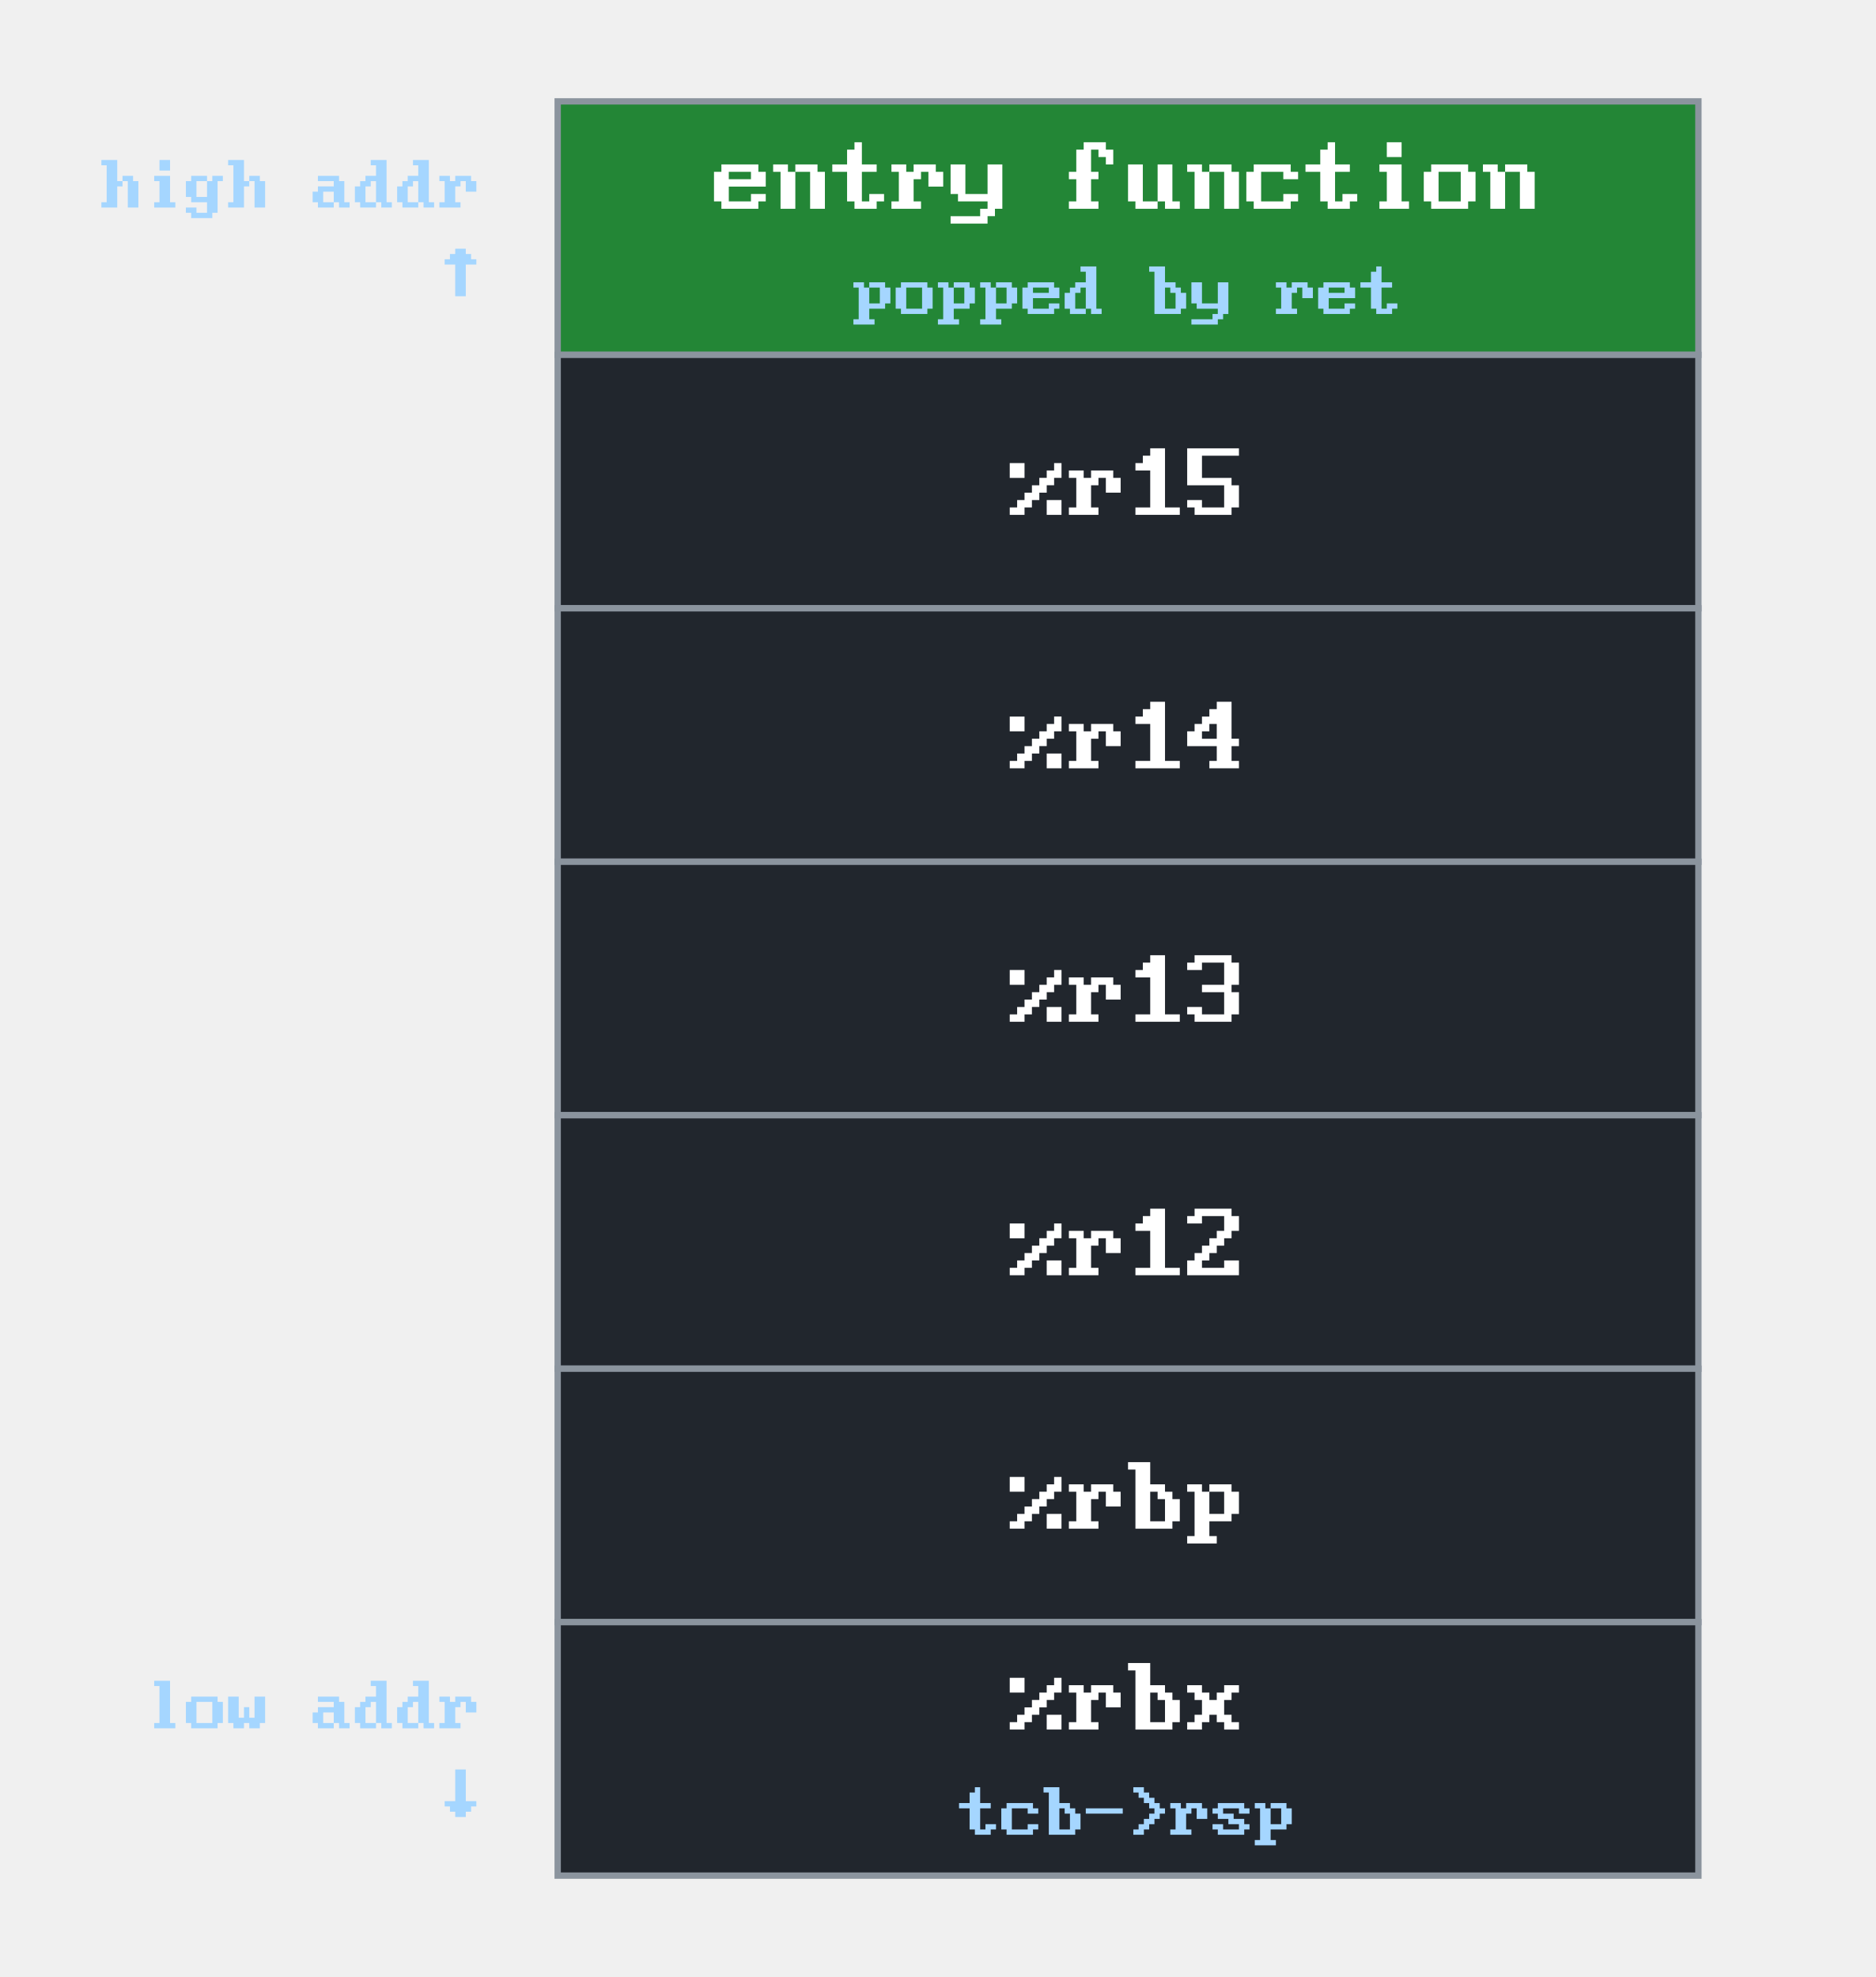
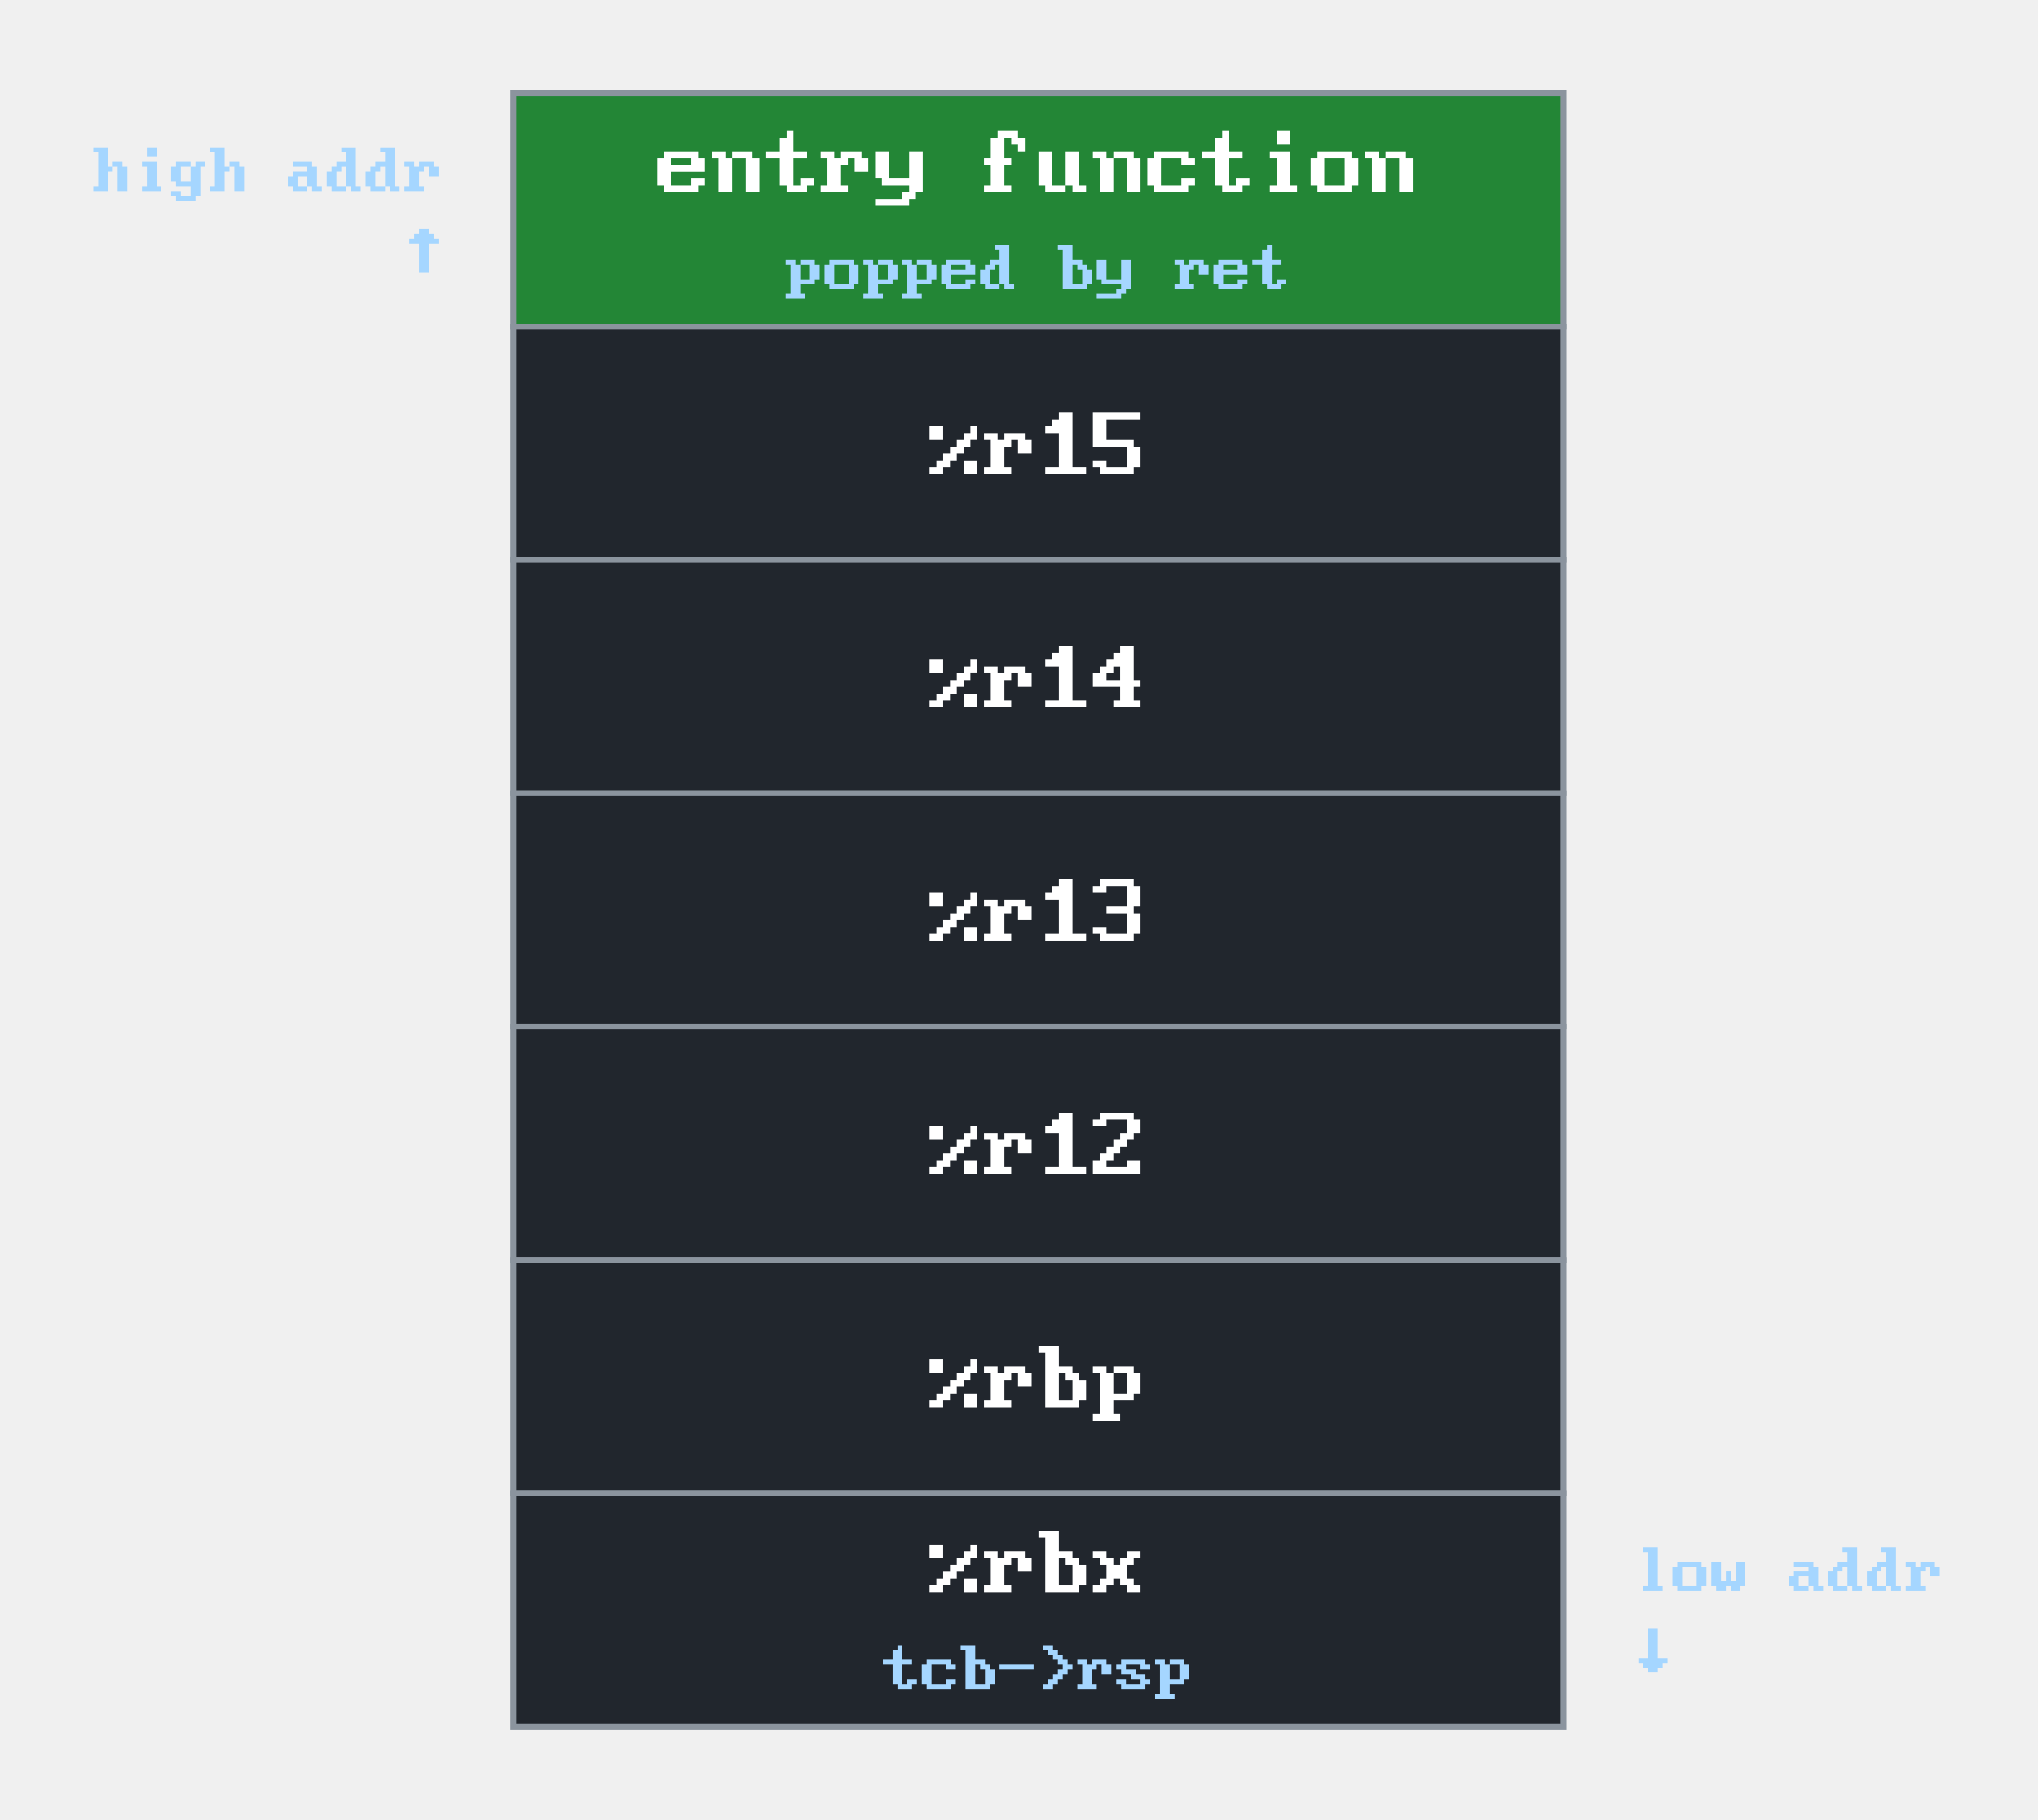
- <svg xmlns="http://www.w3.org/2000/svg" xmlns:xlink="http://www.w3.org/1999/xlink" class="typst-doc" viewBox="0 0 296 312" width="296pt" height="312pt">
+ <svg xmlns="http://www.w3.org/2000/svg" xmlns:xlink="http://www.w3.org/1999/xlink" class="typst-doc" viewBox="0 0 349.333 312" width="349.333pt" height="312pt">
  <g>
    <g class="typst-group">
      <g>
        <g class="typst-text" transform="matrix(1 0 0 -1 16 32.75)">
          <use xlink:href="#g8C15F01BCFB7D154E36E9EA07BA62C7C" x="0" y="0" fill="#a5d6ff" fill-rule="nonzero" />
          <use xlink:href="#g592AC7E10F885025BB79F8C3156372EB" x="6.667" y="0" fill="#a5d6ff" fill-rule="nonzero" />
          <use xlink:href="#g20F784D6656AF77B79329B477BD60B00" x="13.333" y="0" fill="#a5d6ff" fill-rule="nonzero" />
          <use xlink:href="#g8C15F01BCFB7D154E36E9EA07BA62C7C" x="20" y="0" fill="#a5d6ff" fill-rule="nonzero" />
          <use xlink:href="#g493AD34C2264C5DFC265B6B60A4606BF" x="33.333" y="0" fill="#a5d6ff" fill-rule="nonzero" />
          <use xlink:href="#g3AE8606C6E1D8AF31D92DA0FF7C34926" x="40" y="0" fill="#a5d6ff" fill-rule="nonzero" />
          <use xlink:href="#g3AE8606C6E1D8AF31D92DA0FF7C34926" x="46.667" y="0" fill="#a5d6ff" fill-rule="nonzero" />
          <use xlink:href="#g7769AABED4934FACB2AA118D75D4933A" x="53.333" y="0" fill="#a5d6ff" fill-rule="nonzero" />
        </g>
        <g class="typst-text" transform="matrix(1 0 0 -1 69.33333 46.75)">
          <use xlink:href="#gD60A8ECEE4A3536306B9DC0E0A1C459E" x="0" y="0" fill="#a5d6ff" fill-rule="nonzero" />
        </g>
        <path class="typst-shape" fill="#238636" fill-rule="nonzero" stroke="#8b949e" stroke-width="1" stroke-linecap="butt" stroke-linejoin="miter" stroke-miterlimit="4" transform="matrix(1 0 0 1 88 16)" d="M 0 0v 40 h 180 v -40 Z " />
        <g class="typst-text" transform="matrix(1 0 0 -1 112.6667 32.95)">
          <use xlink:href="#g91E8BDFB13DC5CC27F7FA635D859F618" x="0" y="0" fill="#ffffff" fill-rule="nonzero" />
          <use xlink:href="#g42178610C96C37130842B8EFA86974BE" x="9.333" y="0" fill="#ffffff" fill-rule="nonzero" />
          <use xlink:href="#g17128DC925FD840645B4F1835B0245E0" x="18.667" y="0" fill="#ffffff" fill-rule="nonzero" />
          <use xlink:href="#g5D52FC5AEA62DAAC7F7244E0492F308D" x="28" y="0" fill="#ffffff" fill-rule="nonzero" />
          <use xlink:href="#g29A4D0C5A0BAD80C0184C454029E341F" x="37.333" y="0" fill="#ffffff" fill-rule="nonzero" />
          <use xlink:href="#gA616D9181F0B5B25BC8DEF42A2EA01DC" x="56" y="0" fill="#ffffff" fill-rule="nonzero" />
          <use xlink:href="#g92444CC742C109AA39049C07D6E14945" x="65.333" y="0" fill="#ffffff" fill-rule="nonzero" />
          <use xlink:href="#g42178610C96C37130842B8EFA86974BE" x="74.667" y="0" fill="#ffffff" fill-rule="nonzero" />
          <use xlink:href="#g6A1B79DF8BD7BB8448207A024A3A4C83" x="84" y="0" fill="#ffffff" fill-rule="nonzero" />
          <use xlink:href="#g17128DC925FD840645B4F1835B0245E0" x="93.333" y="0" fill="#ffffff" fill-rule="nonzero" />
          <use xlink:href="#g92D16F4A554C18D99718355F55FD19AB" x="102.667" y="0" fill="#ffffff" fill-rule="nonzero" />
          <use xlink:href="#g7E46E3C9FA9DC61B6697E6C0870D8E9D" x="112" y="0" fill="#ffffff" fill-rule="nonzero" />
          <use xlink:href="#g42178610C96C37130842B8EFA86974BE" x="121.333" y="0" fill="#ffffff" fill-rule="nonzero" />
        </g>
        <g class="typst-text" transform="matrix(1 0 0 -1 134.6667 49.55)">
          <use xlink:href="#g91DDB194E863B5FBFCD3BC84E5C0237C" x="0" y="0" fill="#a5d6ff" fill-rule="nonzero" />
          <use xlink:href="#g2C52D09012E12039B7ECF0BDCF58AC1B" x="6.667" y="0" fill="#a5d6ff" fill-rule="nonzero" />
          <use xlink:href="#g91DDB194E863B5FBFCD3BC84E5C0237C" x="13.333" y="0" fill="#a5d6ff" fill-rule="nonzero" />
          <use xlink:href="#g91DDB194E863B5FBFCD3BC84E5C0237C" x="20" y="0" fill="#a5d6ff" fill-rule="nonzero" />
          <use xlink:href="#g471ACC1A246684B42B55DF8C1DB6DA98" x="26.667" y="0" fill="#a5d6ff" fill-rule="nonzero" />
          <use xlink:href="#g3AE8606C6E1D8AF31D92DA0FF7C34926" x="33.333" y="0" fill="#a5d6ff" fill-rule="nonzero" />
          <use xlink:href="#gBE56F15A7763E681CF0FEB3727E8FA87" x="46.667" y="0" fill="#a5d6ff" fill-rule="nonzero" />
          <use xlink:href="#gE77ABB4AA33E1E01AE1AA9F58BF4266E" x="53.333" y="0" fill="#a5d6ff" fill-rule="nonzero" />
          <use xlink:href="#g7769AABED4934FACB2AA118D75D4933A" x="66.667" y="0" fill="#a5d6ff" fill-rule="nonzero" />
          <use xlink:href="#g471ACC1A246684B42B55DF8C1DB6DA98" x="73.333" y="0" fill="#a5d6ff" fill-rule="nonzero" />
          <use xlink:href="#g670E35F5041C5D59E460C07EFF663B48" x="80" y="0" fill="#a5d6ff" fill-rule="nonzero" />
        </g>
        <g class="typst-group">
          <g>
            <path class="typst-shape" fill="#21262d" fill-rule="nonzero" stroke="#8b949e" stroke-width="1" stroke-linecap="butt" stroke-linejoin="miter" stroke-miterlimit="4" transform="matrix(1 0 0 1 88 56)" d="M 0 0v 40 h 180 v -40 Z " />
            <g class="typst-text" transform="matrix(1 0 0 -1 159.3333 81.25)">
              <use xlink:href="#g20D2E65A8E9C59F805D9160AA349A0F6" x="0" y="0" fill="#ffffff" fill-rule="nonzero" />
              <use xlink:href="#g5D52FC5AEA62DAAC7F7244E0492F308D" x="9.333" y="0" fill="#ffffff" fill-rule="nonzero" />
              <use xlink:href="#gF7D4DC46A9A84624A1C06292A58F8F8A" x="18.667" y="0" fill="#ffffff" fill-rule="nonzero" />
              <use xlink:href="#gBCEB2A3AEDF2DD4B918DE97676070F8A" x="28" y="0" fill="#ffffff" fill-rule="nonzero" />
            </g>
          </g>
        </g>
        <g class="typst-group">
          <g>
            <path class="typst-shape" fill="#21262d" fill-rule="nonzero" stroke="#8b949e" stroke-width="1" stroke-linecap="butt" stroke-linejoin="miter" stroke-miterlimit="4" transform="matrix(1 0 0 1 88 96)" d="M 0 0v 40 h 180 v -40 Z " />
            <g class="typst-text" transform="matrix(1 0 0 -1 159.3333 121.25)">
              <use xlink:href="#g20D2E65A8E9C59F805D9160AA349A0F6" x="0" y="0" fill="#ffffff" fill-rule="nonzero" />
              <use xlink:href="#g5D52FC5AEA62DAAC7F7244E0492F308D" x="9.333" y="0" fill="#ffffff" fill-rule="nonzero" />
              <use xlink:href="#gF7D4DC46A9A84624A1C06292A58F8F8A" x="18.667" y="0" fill="#ffffff" fill-rule="nonzero" />
              <use xlink:href="#gE3C363E3D5CF17C5BA16F8E2C9C2826B" x="28" y="0" fill="#ffffff" fill-rule="nonzero" />
            </g>
          </g>
        </g>
        <g class="typst-group">
          <g>
            <path class="typst-shape" fill="#21262d" fill-rule="nonzero" stroke="#8b949e" stroke-width="1" stroke-linecap="butt" stroke-linejoin="miter" stroke-miterlimit="4" transform="matrix(1 0 0 1 88 136)" d="M 0 0v 40 h 180 v -40 Z " />
            <g class="typst-text" transform="matrix(1 0 0 -1 159.3333 161.25)">
              <use xlink:href="#g20D2E65A8E9C59F805D9160AA349A0F6" x="0" y="0" fill="#ffffff" fill-rule="nonzero" />
              <use xlink:href="#g5D52FC5AEA62DAAC7F7244E0492F308D" x="9.333" y="0" fill="#ffffff" fill-rule="nonzero" />
              <use xlink:href="#gF7D4DC46A9A84624A1C06292A58F8F8A" x="18.667" y="0" fill="#ffffff" fill-rule="nonzero" />
              <use xlink:href="#gECEC6FDBF0DF2FE71855280C1768F73" x="28" y="0" fill="#ffffff" fill-rule="nonzero" />
            </g>
          </g>
        </g>
        <g class="typst-group">
          <g>
            <path class="typst-shape" fill="#21262d" fill-rule="nonzero" stroke="#8b949e" stroke-width="1" stroke-linecap="butt" stroke-linejoin="miter" stroke-miterlimit="4" transform="matrix(1 0 0 1 88 176)" d="M 0 0v 40 h 180 v -40 Z " />
            <g class="typst-text" transform="matrix(1 0 0 -1 159.3333 201.25)">
              <use xlink:href="#g20D2E65A8E9C59F805D9160AA349A0F6" x="0" y="0" fill="#ffffff" fill-rule="nonzero" />
              <use xlink:href="#g5D52FC5AEA62DAAC7F7244E0492F308D" x="9.333" y="0" fill="#ffffff" fill-rule="nonzero" />
              <use xlink:href="#gF7D4DC46A9A84624A1C06292A58F8F8A" x="18.667" y="0" fill="#ffffff" fill-rule="nonzero" />
              <use xlink:href="#g7BC38CB7962394FA0052F2500D2B4352" x="28" y="0" fill="#ffffff" fill-rule="nonzero" />
            </g>
          </g>
        </g>
        <g class="typst-group">
          <g>
            <path class="typst-shape" fill="#21262d" fill-rule="nonzero" stroke="#8b949e" stroke-width="1" stroke-linecap="butt" stroke-linejoin="miter" stroke-miterlimit="4" transform="matrix(1 0 0 1 88 216)" d="M 0 0v 40 h 180 v -40 Z " />
            <g class="typst-text" transform="matrix(1 0 0 -1 159.3333 241.25)">
              <use xlink:href="#g20D2E65A8E9C59F805D9160AA349A0F6" x="0" y="0" fill="#ffffff" fill-rule="nonzero" />
              <use xlink:href="#g5D52FC5AEA62DAAC7F7244E0492F308D" x="9.333" y="0" fill="#ffffff" fill-rule="nonzero" />
              <use xlink:href="#g84B980FE9700E68074725196FE201B23" x="18.667" y="0" fill="#ffffff" fill-rule="nonzero" />
              <use xlink:href="#gCF5BB21970CF4736E00452CDE75A23F6" x="28" y="0" fill="#ffffff" fill-rule="nonzero" />
            </g>
          </g>
        </g>
        <g class="typst-group">
          <g>
-             <g class="typst-text" transform="matrix(1 0 0 -1 22.66667 272.75)">
-               <use xlink:href="#gF73006EE378FFE8ABD7F678B4C8F245D" x="0" y="0" fill="#a5d6ff" fill-rule="nonzero" />
-               <use xlink:href="#g2C52D09012E12039B7ECF0BDCF58AC1B" x="6.667" y="0" fill="#a5d6ff" fill-rule="nonzero" />
-               <use xlink:href="#g6BFD4B06D287ACFF7F57D3FD1D6045A1" x="13.333" y="0" fill="#a5d6ff" fill-rule="nonzero" />
-               <use xlink:href="#g493AD34C2264C5DFC265B6B60A4606BF" x="26.667" y="0" fill="#a5d6ff" fill-rule="nonzero" />
-               <use xlink:href="#g3AE8606C6E1D8AF31D92DA0FF7C34926" x="33.333" y="0" fill="#a5d6ff" fill-rule="nonzero" />
-               <use xlink:href="#g3AE8606C6E1D8AF31D92DA0FF7C34926" x="40" y="0" fill="#a5d6ff" fill-rule="nonzero" />
-               <use xlink:href="#g7769AABED4934FACB2AA118D75D4933A" x="46.667" y="0" fill="#a5d6ff" fill-rule="nonzero" />
-             </g>
-             <g class="typst-text" transform="matrix(1 0 0 -1 69.33333 286.75)">
-               <use xlink:href="#g408F327B9E11D2408DEB4409F19BA572" x="0" y="0" fill="#a5d6ff" fill-rule="nonzero" />
-             </g>
            <path class="typst-shape" fill="#21262d" fill-rule="nonzero" stroke="#8b949e" stroke-width="1" stroke-linecap="butt" stroke-linejoin="miter" stroke-miterlimit="4" transform="matrix(1 0 0 1 88 256)" d="M 0 0v 40 h 180 v -40 Z " />
            <g class="typst-text" transform="matrix(1 0 0 -1 159.3333 272.95)">
              <use xlink:href="#g20D2E65A8E9C59F805D9160AA349A0F6" x="0" y="0" fill="#ffffff" fill-rule="nonzero" />
              <use xlink:href="#g5D52FC5AEA62DAAC7F7244E0492F308D" x="9.333" y="0" fill="#ffffff" fill-rule="nonzero" />
              <use xlink:href="#g84B980FE9700E68074725196FE201B23" x="18.667" y="0" fill="#ffffff" fill-rule="nonzero" />
              <use xlink:href="#g8E13DA350357F5A01CE6B0D0002D3D75" x="28" y="0" fill="#ffffff" fill-rule="nonzero" />
            </g>
            <g class="typst-text" transform="matrix(1 0 0 -1 151.3333 289.55)">
              <use xlink:href="#g670E35F5041C5D59E460C07EFF663B48" x="0" y="0" fill="#a5d6ff" fill-rule="nonzero" />
              <use xlink:href="#g4CCDC4C6515D309A3BB86239AC5EC5F2" x="6.667" y="0" fill="#a5d6ff" fill-rule="nonzero" />
              <use xlink:href="#gBE56F15A7763E681CF0FEB3727E8FA87" x="13.333" y="0" fill="#a5d6ff" fill-rule="nonzero" />
              <use xlink:href="#g4AA512096B5498FD510CAC448BD73158" x="20" y="0" fill="#a5d6ff" fill-rule="nonzero" />
              <use xlink:href="#gE2B2E00D277FE02CD0E4B61C6A1BF18" x="26.667" y="0" fill="#a5d6ff" fill-rule="nonzero" />
              <use xlink:href="#g7769AABED4934FACB2AA118D75D4933A" x="33.333" y="0" fill="#a5d6ff" fill-rule="nonzero" />
              <use xlink:href="#gA384E0B7497386BD2AC02E423DA2FE15" x="40" y="0" fill="#a5d6ff" fill-rule="nonzero" />
              <use xlink:href="#g91DDB194E863B5FBFCD3BC84E5C0237C" x="46.667" y="0" fill="#a5d6ff" fill-rule="nonzero" />
            </g>
+             <g class="typst-text" transform="matrix(1 0 0 -1 280 272.75)">
+               <use xlink:href="#gF73006EE378FFE8ABD7F678B4C8F245D" x="0" y="0" fill="#a5d6ff" fill-rule="nonzero" />
+               <use xlink:href="#g2C52D09012E12039B7ECF0BDCF58AC1B" x="6.667" y="0" fill="#a5d6ff" fill-rule="nonzero" />
+               <use xlink:href="#g6BFD4B06D287ACFF7F57D3FD1D6045A1" x="13.333" y="0" fill="#a5d6ff" fill-rule="nonzero" />
+               <use xlink:href="#g493AD34C2264C5DFC265B6B60A4606BF" x="26.667" y="0" fill="#a5d6ff" fill-rule="nonzero" />
+               <use xlink:href="#g3AE8606C6E1D8AF31D92DA0FF7C34926" x="33.333" y="0" fill="#a5d6ff" fill-rule="nonzero" />
+               <use xlink:href="#g3AE8606C6E1D8AF31D92DA0FF7C34926" x="40" y="0" fill="#a5d6ff" fill-rule="nonzero" />
+               <use xlink:href="#g7769AABED4934FACB2AA118D75D4933A" x="46.667" y="0" fill="#a5d6ff" fill-rule="nonzero" />
+             </g>
+             <g class="typst-text" transform="matrix(1 0 0 -1 280 286.75)">
+               <use xlink:href="#g408F327B9E11D2408DEB4409F19BA572" x="0" y="0" fill="#a5d6ff" fill-rule="nonzero" />
+             </g>
          </g>
        </g>
      </g>
    </g>
  </g>
  <defs id="glyph">
    <symbol id="g8C15F01BCFB7D154E36E9EA07BA62C7C" overflow="visible">
      <path d="M 0 0v 0.833 h 0.833 v 5.833 h -0.833 v 0.833 h 2.5 v -3.333 h 0.833 v -0.833 h -0.833 v -3.333 h -2.5 Z m 3.333 4.167 v 0.833 h 1.667 v -0.833 h 0.833 v -4.167 h -1.667 v 4.167 h -0.833 Z " />
    </symbol>
    <symbol id="g592AC7E10F885025BB79F8C3156372EB" overflow="visible">
      <path d="M 0 0m 1.667 0 v 0.833 h 0.833 v 3.333 h -0.833 v 0.833 h 2.5 v -4.167 h 0.833 v -0.833 h -3.333 Z m 0.833 5.833 v 1.667 h 1.667 v -1.667 h -1.667 Z " />
    </symbol>
    <symbol id="g20F784D6656AF77B79329B477BD60B00" overflow="visible">
      <path d="M 0 0m 0 -0.833 v 0.833 h 1.667 v -0.833 h 1.667 v 1.667 h -2.5 v 0.833 h -0.833 v 2.5 h 0.833 v 0.833 h 2.5 v -0.833 h -1.667 v -2.5 h 1.667 v 2.5 h 0.833 v 0.833 h 1.667 v -0.833 h -0.833 v -5 h -0.833 v -0.833 h -3.333 v 0.833 h -0.833 Z " />
    </symbol>
    <symbol id="g493AD34C2264C5DFC265B6B60A4606BF" overflow="visible">
      <path d="M 0 0m 0 0.833 v 1.667 h 0.833 v 0.833 h 2.5 v 0.833 h -2.5 v 0.833 h 3.333 v -0.833 h 0.833 v -3.333 h 0.833 v -0.833 h -1.667 v 0.833 h -0.833 v 1.667 h -1.667 v -1.667 h 1.667 v -0.833 h -2.5 v 0.833 h -0.833 Z " />
    </symbol>
    <symbol id="g3AE8606C6E1D8AF31D92DA0FF7C34926" overflow="visible">
      <path d="M 0 0m 0 0.833 v 2.5 h 0.833 v 0.833 h 0.833 v 0.833 h 1.667 v 1.667 h -0.833 v 0.833 h 2.5 v -6.667 h 0.833 v -0.833 h -1.667 v 0.833 h -0.833 v 3.333 h -0.833 v -0.833 h -0.833 v -2.5 h 1.667 v -0.833 h -2.5 v 0.833 h -0.833 Z " />
    </symbol>
    <symbol id="g7769AABED4934FACB2AA118D75D4933A" overflow="visible">
      <path d="M 0 0v 0.833 h 0.833 v 3.333 h -0.833 v 0.833 h 1.667 v -0.833 h 0.833 v 0.833 h 2.5 v -0.833 h 0.833 v -1.667 h -1.667 v 1.667 h -0.833 v -0.833 h -0.833 v -2.5 h 0.833 v -0.833 h -3.333 Z " />
    </symbol>
    <symbol id="gD60A8ECEE4A3536306B9DC0E0A1C459E" overflow="visible">
      <path d="M 0 0m 0.833 5 v 0.833 h 0.833 v 0.833 h 0.833 v 0.833 h 1.667 v -0.833 h 0.833 v -0.833 h 0.833 v -0.833 h -1.667 v -5 h -1.667 v 5 h -1.667 Z " />
    </symbol>
    <symbol id="g91E8BDFB13DC5CC27F7FA635D859F618" overflow="visible">
      <path d="M 0 0m 0 1.167 v 4.667 h 1.167 v 1.167 h 5.833 v -1.167 h 1.167 v -2.333 h -5.833 v -2.333 h 3.5 v 1.167 h 2.333 v -1.167 h -1.167 v -1.167 h -5.833 v 1.167 h -1.167 Z m 2.333 4.667 v -1.167 h 3.5 v 1.167 h -3.5 Z " />
    </symbol>
    <symbol id="g42178610C96C37130842B8EFA86974BE" overflow="visible">
      <path d="M 0 0m 0 5.833 v 1.167 h 2.333 v -1.167 h 1.167 v -5.833 h -2.333 v 5.833 h -1.167 Z m 3.5 0 v 1.167 h 3.5 v -1.167 h 1.167 v -5.833 h -2.333 v 5.833 h -2.333 Z " />
    </symbol>
    <symbol id="g17128DC925FD840645B4F1835B0245E0" overflow="visible">
      <path d="M 0 0m 0 5.833 v 1.167 h 2.333 v 2.333 h 1.167 v 1.167 h 1.167 v -3.5 h 2.333 v -1.167 h -2.333 v -4.667 h 1.167 v 1.167 h 2.333 v -1.167 h -1.167 v -1.167 h -3.5 v 1.167 h -1.167 v 4.667 h -2.333 Z " />
    </symbol>
    <symbol id="g5D52FC5AEA62DAAC7F7244E0492F308D" overflow="visible">
      <path d="M 0 0v 1.167 h 1.167 v 4.667 h -1.167 v 1.167 h 2.333 v -1.167 h 1.167 v 1.167 h 3.5 v -1.167 h 1.167 v -2.333 h -2.333 v 2.333 h -1.167 v -1.167 h -1.167 v -3.5 h 1.167 v -1.167 h -4.667 Z " />
    </symbol>
    <symbol id="g29A4D0C5A0BAD80C0184C454029E341F" overflow="visible">
      <path d="M 0 0m 0 -2.333 v 1.167 h 4.667 v 1.167 h 1.167 v 1.167 h -4.667 v 1.167 h -1.167 v 4.667 h 2.333 v -4.667 h 3.5 v 4.667 h 2.333 v -7 h -1.167 v -1.167 h -1.167 v -1.167 h -5.833 Z " />
    </symbol>
    <symbol id="gA616D9181F0B5B25BC8DEF42A2EA01DC" overflow="visible">
      <path d="M 0 0v 1.167 h 1.167 v 3.5 h -1.167 v 1.167 h 1.167 v 3.5 h 1.167 v 1.167 h 3.5 v -1.167 h 1.167 v -2.333 h -1.167 v 1.167 h -1.167 v 1.167 h -1.167 v -3.5 h 1.167 v -1.167 h -1.167 v -3.5 h 1.167 v -1.167 h -4.667 Z " />
    </symbol>
    <symbol id="g92444CC742C109AA39049C07D6E14945" overflow="visible">
      <path d="M 0 0m 0 1.167 v 5.833 h 2.333 v -5.833 h 2.333 v -1.167 h -3.5 v 1.167 h -1.167 Z m 4.667 0 v 5.833 h 2.333 v -5.833 h 1.167 v -1.167 h -2.333 v 1.167 h -1.167 Z " />
    </symbol>
    <symbol id="g6A1B79DF8BD7BB8448207A024A3A4C83" overflow="visible">
      <path d="M 0 0m 0 1.167 v 4.667 h 1.167 v 1.167 h 5.833 v -1.167 h 1.167 v -1.167 h -2.333 v 1.167 h -3.5 v -4.667 h 3.5 v 1.167 h 2.333 v -1.167 h -1.167 v -1.167 h -5.833 v 1.167 h -1.167 Z " />
    </symbol>
    <symbol id="g92D16F4A554C18D99718355F55FD19AB" overflow="visible">
      <path d="M 0 0m 2.333 0 v 1.167 h 1.167 v 4.667 h -1.167 v 1.167 h 3.5 v -5.833 h 1.167 v -1.167 h -4.667 Z m 1.167 8.167 v 2.333 h 2.333 v -2.333 h -2.333 Z " />
    </symbol>
    <symbol id="g7E46E3C9FA9DC61B6697E6C0870D8E9D" overflow="visible">
      <path d="M 0 0m 0 1.167 v 4.667 h 1.167 v 1.167 h 5.833 v -1.167 h 1.167 v -4.667 h -1.167 v -1.167 h -5.833 v 1.167 h -1.167 Z m 2.333 0 h 3.5 v 4.667 h -3.5 v -4.667 Z " />
    </symbol>
    <symbol id="g91DDB194E863B5FBFCD3BC84E5C0237C" overflow="visible">
      <path d="M 0 0m 0 -1.667 v 0.833 h 0.833 v 5 h -0.833 v 0.833 h 1.667 v -0.833 h 0.833 v -2.5 h 1.667 v 2.5 h -1.667 v 0.833 h 2.5 v -0.833 h 0.833 v -2.5 h -0.833 v -0.833 h -2.5 v -1.667 h 0.833 v -0.833 h -3.333 Z " />
    </symbol>
    <symbol id="g2C52D09012E12039B7ECF0BDCF58AC1B" overflow="visible">
      <path d="M 0 0m 0 0.833 v 3.333 h 0.833 v 0.833 h 4.167 v -0.833 h 0.833 v -3.333 h -0.833 v -0.833 h -4.167 v 0.833 h -0.833 Z m 1.667 0 h 2.5 v 3.333 h -2.5 v -3.333 Z " />
    </symbol>
    <symbol id="g471ACC1A246684B42B55DF8C1DB6DA98" overflow="visible">
      <path d="M 0 0m 0 0.833 v 3.333 h 0.833 v 0.833 h 4.167 v -0.833 h 0.833 v -1.667 h -4.167 v -1.667 h 2.5 v 0.833 h 1.667 v -0.833 h -0.833 v -0.833 h -4.167 v 0.833 h -0.833 Z m 1.667 3.333 v -0.833 h 2.5 v 0.833 h -2.5 Z " />
    </symbol>
    <symbol id="gBE56F15A7763E681CF0FEB3727E8FA87" overflow="visible">
      <path d="M 0 0m 0 6.667 v 0.833 h 2.5 v -2.5 h 1.667 v -0.833 h 0.833 v -0.833 h 0.833 v -2.5 h -0.833 v -0.833 h -4.167 v 6.667 h -0.833 Z m 2.5 -5.833 h 1.667 v 2.5 h -0.833 v 0.833 h -0.833 v -3.333 Z " />
    </symbol>
    <symbol id="gE77ABB4AA33E1E01AE1AA9F58BF4266E" overflow="visible">
      <path d="M 0 0m 0 -1.667 v 0.833 h 3.333 v 0.833 h 0.833 v 0.833 h -3.333 v 0.833 h -0.833 v 3.333 h 1.667 v -3.333 h 2.5 v 3.333 h 1.667 v -5 h -0.833 v -0.833 h -0.833 v -0.833 h -4.167 Z " />
    </symbol>
    <symbol id="g670E35F5041C5D59E460C07EFF663B48" overflow="visible">
      <path d="M 0 0m 0 4.167 v 0.833 h 1.667 v 1.667 h 0.833 v 0.833 h 0.833 v -2.5 h 1.667 v -0.833 h -1.667 v -3.333 h 0.833 v 0.833 h 1.667 v -0.833 h -0.833 v -0.833 h -2.5 v 0.833 h -0.833 v 3.333 h -1.667 Z " />
    </symbol>
    <symbol id="g20D2E65A8E9C59F805D9160AA349A0F6" overflow="visible">
      <path d="M 0 0v 1.167 h 1.167 v 1.167 h 1.167 v 1.167 h 1.167 v 1.167 h 1.167 v 1.167 h 1.167 v 1.167 h 1.167 v 1.167 h 1.167 v -2.333 h -1.167 v -1.167 h -1.167 v -1.167 h -1.167 v -1.167 h -1.167 v -1.167 h -1.167 v -1.167 h -2.333 Z m 0 5.833 v 2.333 h 2.333 v -2.333 h -2.333 Z m 5.833 -3.5 h 2.333 v -2.333 h -2.333 v 2.333 Z " />
    </symbol>
    <symbol id="gF7D4DC46A9A84624A1C06292A58F8F8A" overflow="visible">
      <path d="M 0 0m 1.167 0 v 1.167 h 2.333 v 5.833 h -2.333 v 1.167 h 1.167 v 1.167 h 1.167 v 1.167 h 2.333 v -9.333 h 2.333 v -1.167 h -7 Z " />
    </symbol>
    <symbol id="gBCEB2A3AEDF2DD4B918DE97676070F8A" overflow="visible">
      <path d="M 0 0m 0 1.167 v 1.167 h 2.333 v -1.167 h 3.5 v 3.5 h -5.833 v 5.833 h 8.167 v -1.167 h -5.833 v -3.5 h 4.667 v -1.167 h 1.167 v -3.5 h -1.167 v -1.167 h -5.833 v 1.167 h -1.167 Z " />
    </symbol>
    <symbol id="gE3C363E3D5CF17C5BA16F8E2C9C2826B" overflow="visible">
      <path d="M 0 0m 0 5.833 h 1.167 v 1.167 h 1.167 v 1.167 h 1.167 v 1.167 h 1.167 v 1.167 h 2.333 v -5.833 h 1.167 v -1.167 h -1.167 v -2.333 h 1.167 v -1.167 h -4.667 v 1.167 h 1.167 v 2.333 h -4.667 v 2.333 Z m 2.333 0 v -1.167 h 2.333 v 2.333 h -1.167 v -1.167 h -1.167 Z " />
    </symbol>
    <symbol id="gECEC6FDBF0DF2FE71855280C1768F73" overflow="visible">
      <path d="M 0 0m 0 1.167 v 1.167 h 2.333 v -1.167 h 3.5 v 3.5 h -3.5 v 1.167 h 3.5 v 3.5 h -3.5 v -1.167 h -2.333 v 1.167 h 1.167 v 1.167 h 5.833 v -1.167 h 1.167 v -3.5 h -1.167 v -1.167 h 1.167 v -3.5 h -1.167 v -1.167 h -5.833 v 1.167 h -1.167 Z " />
    </symbol>
    <symbol id="g7BC38CB7962394FA0052F2500D2B4352" overflow="visible">
      <path d="M 0 0m 0 2.333 h 1.167 v 1.167 h 1.167 v 1.167 h 1.167 v 1.167 h 1.167 v 1.167 h 1.167 v 2.333 h -3.5 v -1.167 h -2.333 v 1.167 h 1.167 v 1.167 h 5.833 v -1.167 h 1.167 v -2.333 h -1.167 v -1.167 h -1.167 v -1.167 h -1.167 v -1.167 h -1.167 v -1.167 h -1.167 v -1.167 h 3.5 v 1.167 h 2.333 v -2.333 h -8.167 v 2.333 Z " />
    </symbol>
    <symbol id="g84B980FE9700E68074725196FE201B23" overflow="visible">
      <path d="M 0 0m 0 9.333 v 1.167 h 3.5 v -3.5 h 2.333 v -1.167 h 1.167 v -1.167 h 1.167 v -3.5 h -1.167 v -1.167 h -5.833 v 9.333 h -1.167 Z m 3.5 -8.167 h 2.333 v 3.5 h -1.167 v 1.167 h -1.167 v -4.667 Z " />
    </symbol>
    <symbol id="gCF5BB21970CF4736E00452CDE75A23F6" overflow="visible">
      <path d="M 0 0m 0 -2.333 v 1.167 h 1.167 v 7 h -1.167 v 1.167 h 2.333 v -1.167 h 1.167 v -3.5 h 2.333 v 3.5 h -2.333 v 1.167 h 3.5 v -1.167 h 1.167 v -3.5 h -1.167 v -1.167 h -3.5 v -2.333 h 1.167 v -1.167 h -4.667 Z " />
    </symbol>
+     <symbol id="g8E13DA350357F5A01CE6B0D0002D3D75" overflow="visible">
+       <path d="M 0 0v 1.167 h 1.167 v 1.167 h 1.167 v 2.333 h -1.167 v 1.167 h -1.167 v 1.167 h 2.333 v -1.167 h 1.167 v -1.167 h 1.167 v 1.167 h 1.167 v 1.167 h 2.333 v -1.167 h -1.167 v -1.167 h -1.167 v -2.333 h 1.167 v -1.167 h 1.167 v -1.167 h -2.333 v 1.167 h -1.167 v 1.167 h -1.167 v -1.167 h -1.167 v -1.167 h -2.333 Z " />
+     </symbol>
+     <symbol id="g4CCDC4C6515D309A3BB86239AC5EC5F2" overflow="visible">
+       <path d="M 0 0m 0 0.833 v 3.333 h 0.833 v 0.833 h 4.167 v -0.833 h 0.833 v -0.833 h -1.667 v 0.833 h -2.5 v -3.333 h 2.5 v 0.833 h 1.667 v -0.833 h -0.833 v -0.833 h -4.167 v 0.833 h -0.833 Z " />
+     </symbol>
+     <symbol id="g4AA512096B5498FD510CAC448BD73158" overflow="visible">
+       <path d="M 0 0m 0 3.333 v 0.833 h 5.833 v -0.833 h -5.833 Z " />
+     </symbol>
+     <symbol id="gE2B2E00D277FE02CD0E4B61C6A1BF18" overflow="visible">
+       <path d="M 0 0m 1.667 0.833 v 0.833 h 0.833 v 0.833 h 0.833 v 0.833 h 0.833 v 0.833 h -0.833 v 0.833 h -0.833 v 0.833 h -0.833 v 0.833 h -0.833 v 0.833 h 1.667 v -0.833 h 0.833 v -0.833 h 0.833 v -0.833 h 0.833 v -0.833 h 0.833 v -0.833 h -0.833 v -0.833 h -0.833 v -0.833 h -0.833 v -0.833 h -0.833 v -0.833 h -1.667 v 0.833 h 0.833 Z " />
+     </symbol>
+     <symbol id="gA384E0B7497386BD2AC02E423DA2FE15" overflow="visible">
+       <path d="M 0 0m 0 0.833 v 0.833 h 1.667 v -0.833 h 2.5 v 0.833 h -1.667 v 0.833 h -1.667 v 0.833 h -0.833 v 0.833 h 0.833 v 0.833 h 4.167 v -0.833 h 0.833 v -0.833 h -1.667 v 0.833 h -2.5 v -0.833 h 1.667 v -0.833 h 1.667 v -0.833 h 0.833 v -0.833 h -0.833 v -0.833 h -4.167 v 0.833 h -0.833 Z " />
+     </symbol>
    <symbol id="gF73006EE378FFE8ABD7F678B4C8F245D" overflow="visible">
      <path d="M 0 0m 4.167 0.833 h 0.833 v -0.833 h -3.333 v 0.833 h 0.833 v 5.833 h -0.833 v 0.833 h 2.5 v -6.667 Z " />
    </symbol>
    <symbol id="g6BFD4B06D287ACFF7F57D3FD1D6045A1" overflow="visible">
      <path d="M 0 0m 0 0.833 v 4.167 h 1.667 v -3.333 h 0.833 v 1.667 h 0.833 v -1.667 h 0.833 v 3.333 h 1.667 v -4.167 h -0.833 v -0.833 h -1.667 v 0.833 h -0.833 v -0.833 h -1.667 v 0.833 h -0.833 Z " />
    </symbol>
    <symbol id="g408F327B9E11D2408DEB4409F19BA572" overflow="visible">
      <path d="M 0 0m 0.833 1.667 v 0.833 h 1.667 v 5 h 1.667 v -5 h 1.667 v -0.833 h -0.833 v -0.833 h -0.833 v -0.833 h -1.667 v 0.833 h -0.833 v 0.833 h -0.833 Z " />
    </symbol>
-     <symbol id="g8E13DA350357F5A01CE6B0D0002D3D75" overflow="visible">
-       <path d="M 0 0v 1.167 h 1.167 v 1.167 h 1.167 v 2.333 h -1.167 v 1.167 h -1.167 v 1.167 h 2.333 v -1.167 h 1.167 v -1.167 h 1.167 v 1.167 h 1.167 v 1.167 h 2.333 v -1.167 h -1.167 v -1.167 h -1.167 v -2.333 h 1.167 v -1.167 h 1.167 v -1.167 h -2.333 v 1.167 h -1.167 v 1.167 h -1.167 v -1.167 h -1.167 v -1.167 h -2.333 Z " />
-     </symbol>
-     <symbol id="g4CCDC4C6515D309A3BB86239AC5EC5F2" overflow="visible">
-       <path d="M 0 0m 0 0.833 v 3.333 h 0.833 v 0.833 h 4.167 v -0.833 h 0.833 v -0.833 h -1.667 v 0.833 h -2.5 v -3.333 h 2.5 v 0.833 h 1.667 v -0.833 h -0.833 v -0.833 h -4.167 v 0.833 h -0.833 Z " />
-     </symbol>
-     <symbol id="g4AA512096B5498FD510CAC448BD73158" overflow="visible">
-       <path d="M 0 0m 0 3.333 v 0.833 h 5.833 v -0.833 h -5.833 Z " />
-     </symbol>
-     <symbol id="gE2B2E00D277FE02CD0E4B61C6A1BF18" overflow="visible">
-       <path d="M 0 0m 1.667 0.833 v 0.833 h 0.833 v 0.833 h 0.833 v 0.833 h 0.833 v 0.833 h -0.833 v 0.833 h -0.833 v 0.833 h -0.833 v 0.833 h -0.833 v 0.833 h 1.667 v -0.833 h 0.833 v -0.833 h 0.833 v -0.833 h 0.833 v -0.833 h 0.833 v -0.833 h -0.833 v -0.833 h -0.833 v -0.833 h -0.833 v -0.833 h -0.833 v -0.833 h -1.667 v 0.833 h 0.833 Z " />
-     </symbol>
-     <symbol id="gA384E0B7497386BD2AC02E423DA2FE15" overflow="visible">
-       <path d="M 0 0m 0 0.833 v 0.833 h 1.667 v -0.833 h 2.5 v 0.833 h -1.667 v 0.833 h -1.667 v 0.833 h -0.833 v 0.833 h 0.833 v 0.833 h 4.167 v -0.833 h 0.833 v -0.833 h -1.667 v 0.833 h -2.5 v -0.833 h 1.667 v -0.833 h 1.667 v -0.833 h 0.833 v -0.833 h -0.833 v -0.833 h -4.167 v 0.833 h -0.833 Z " />
-     </symbol>
  </defs>
</svg>
